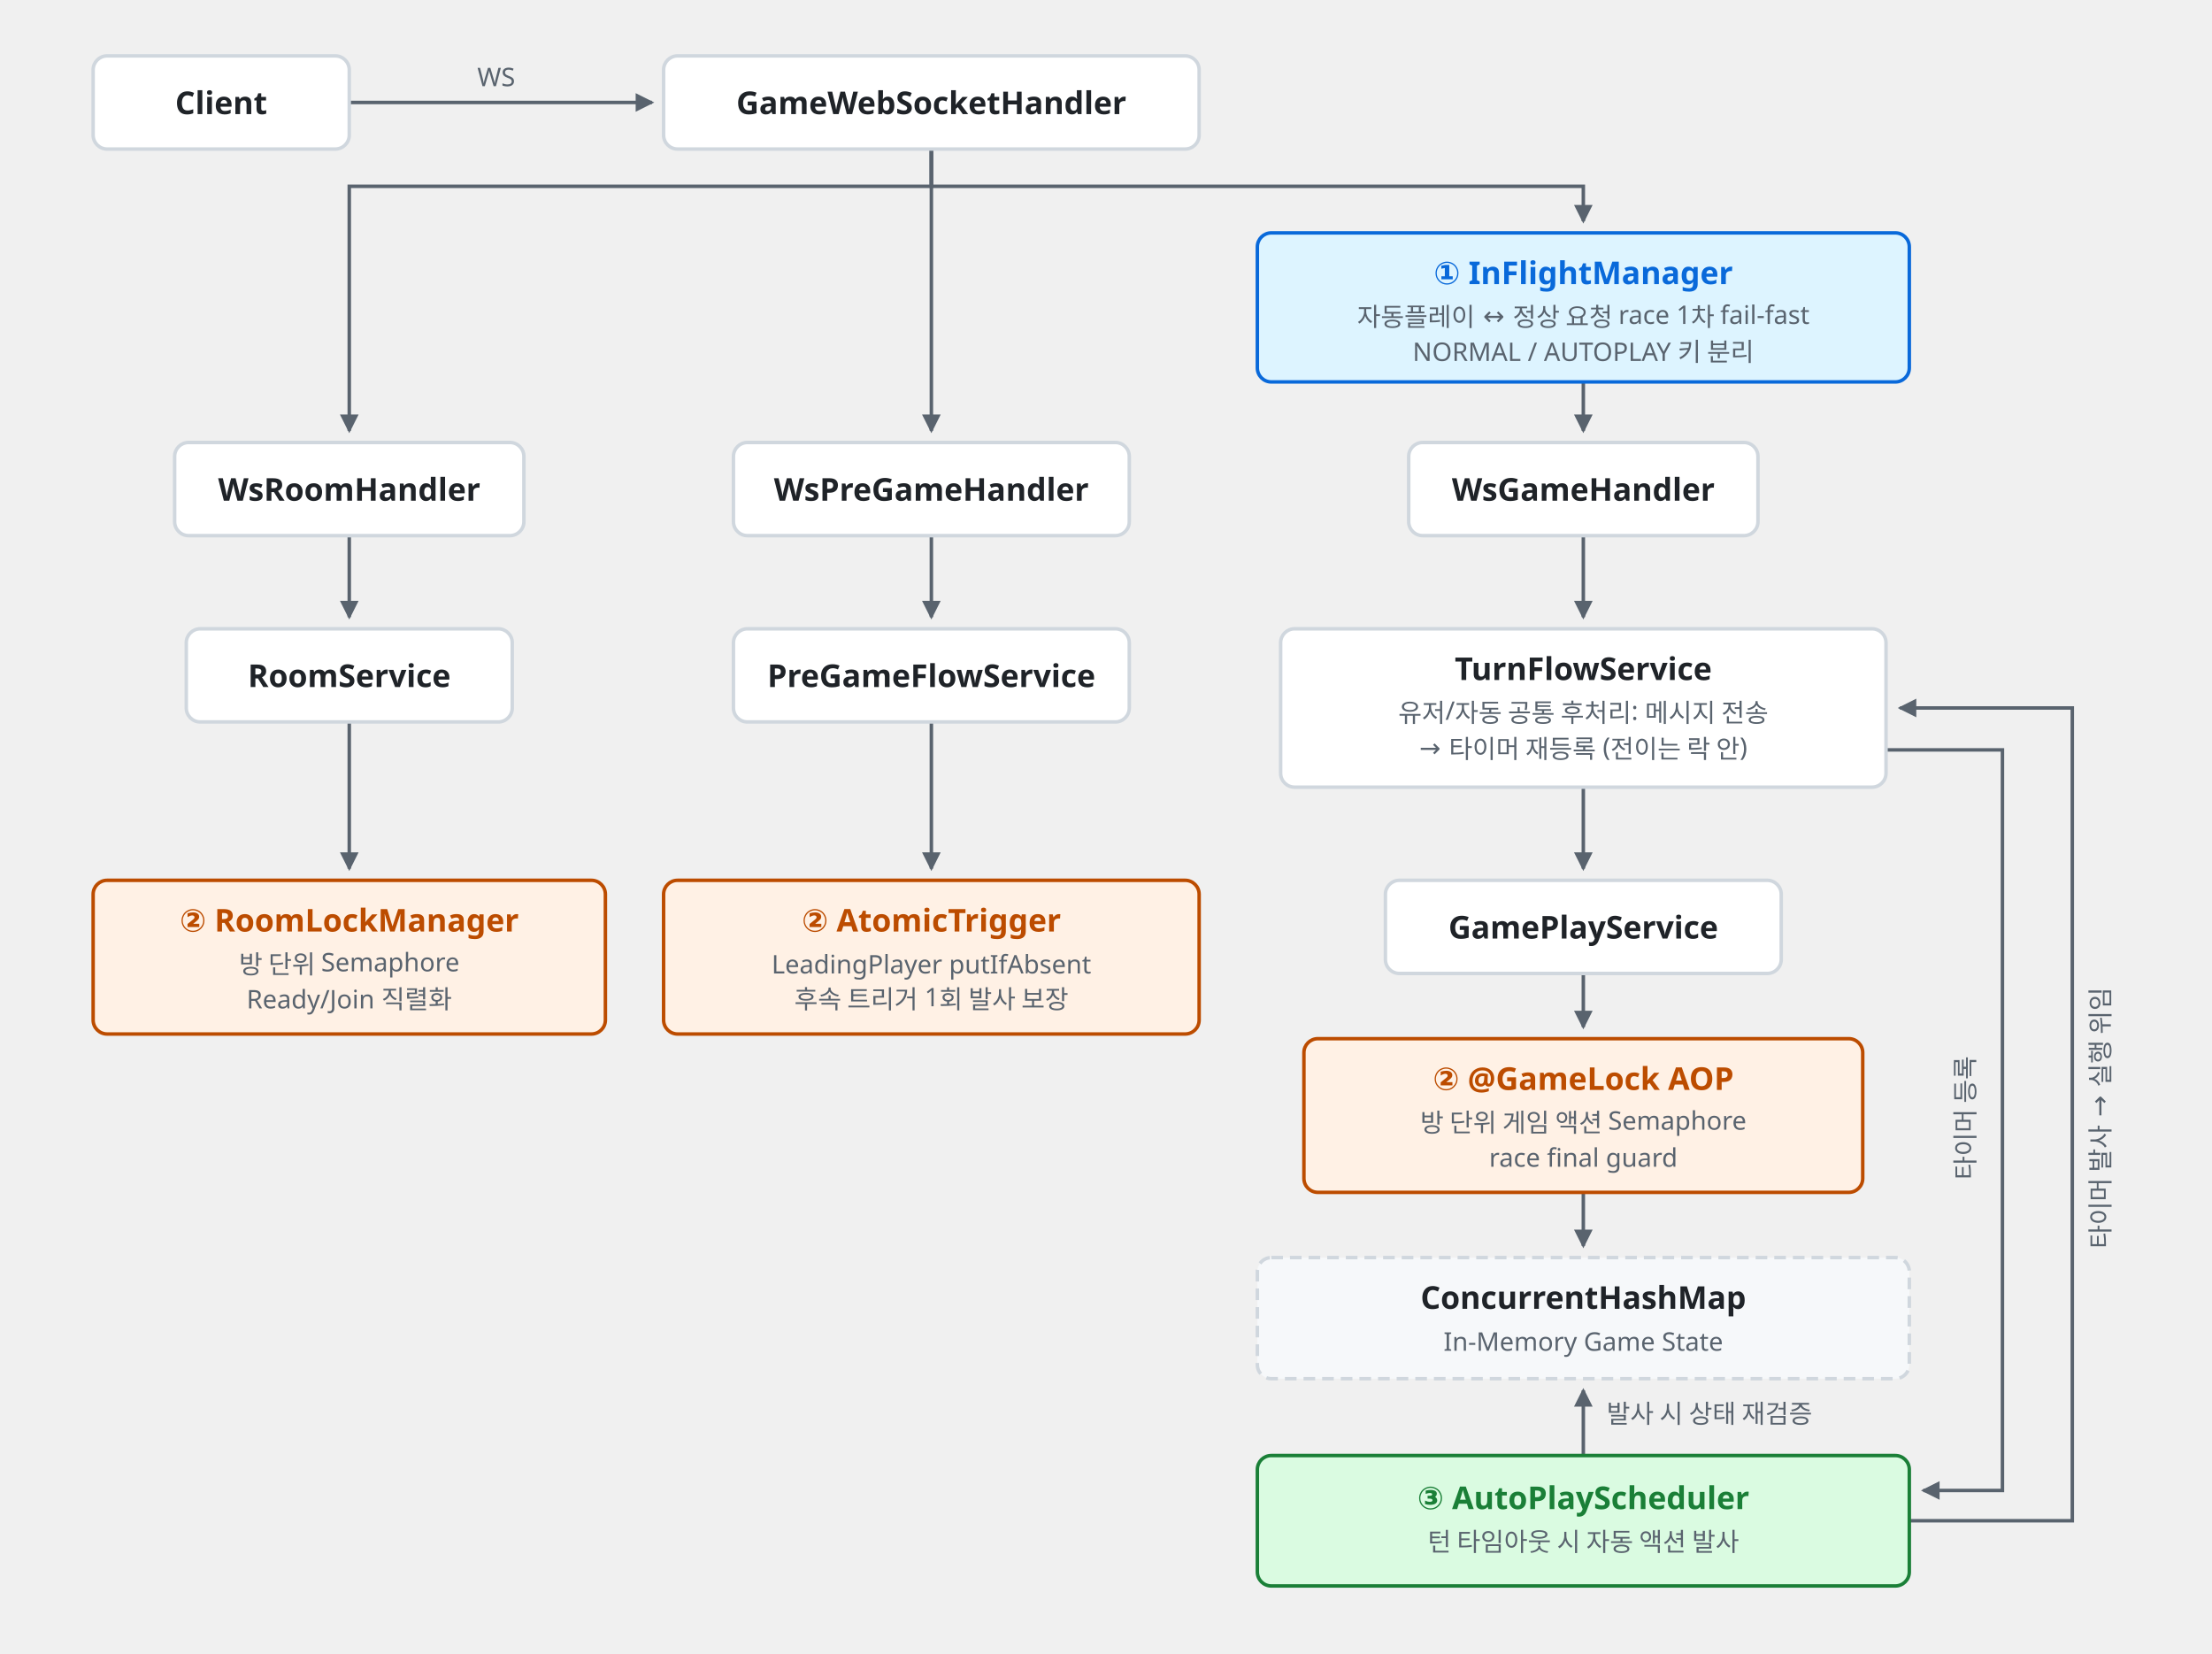
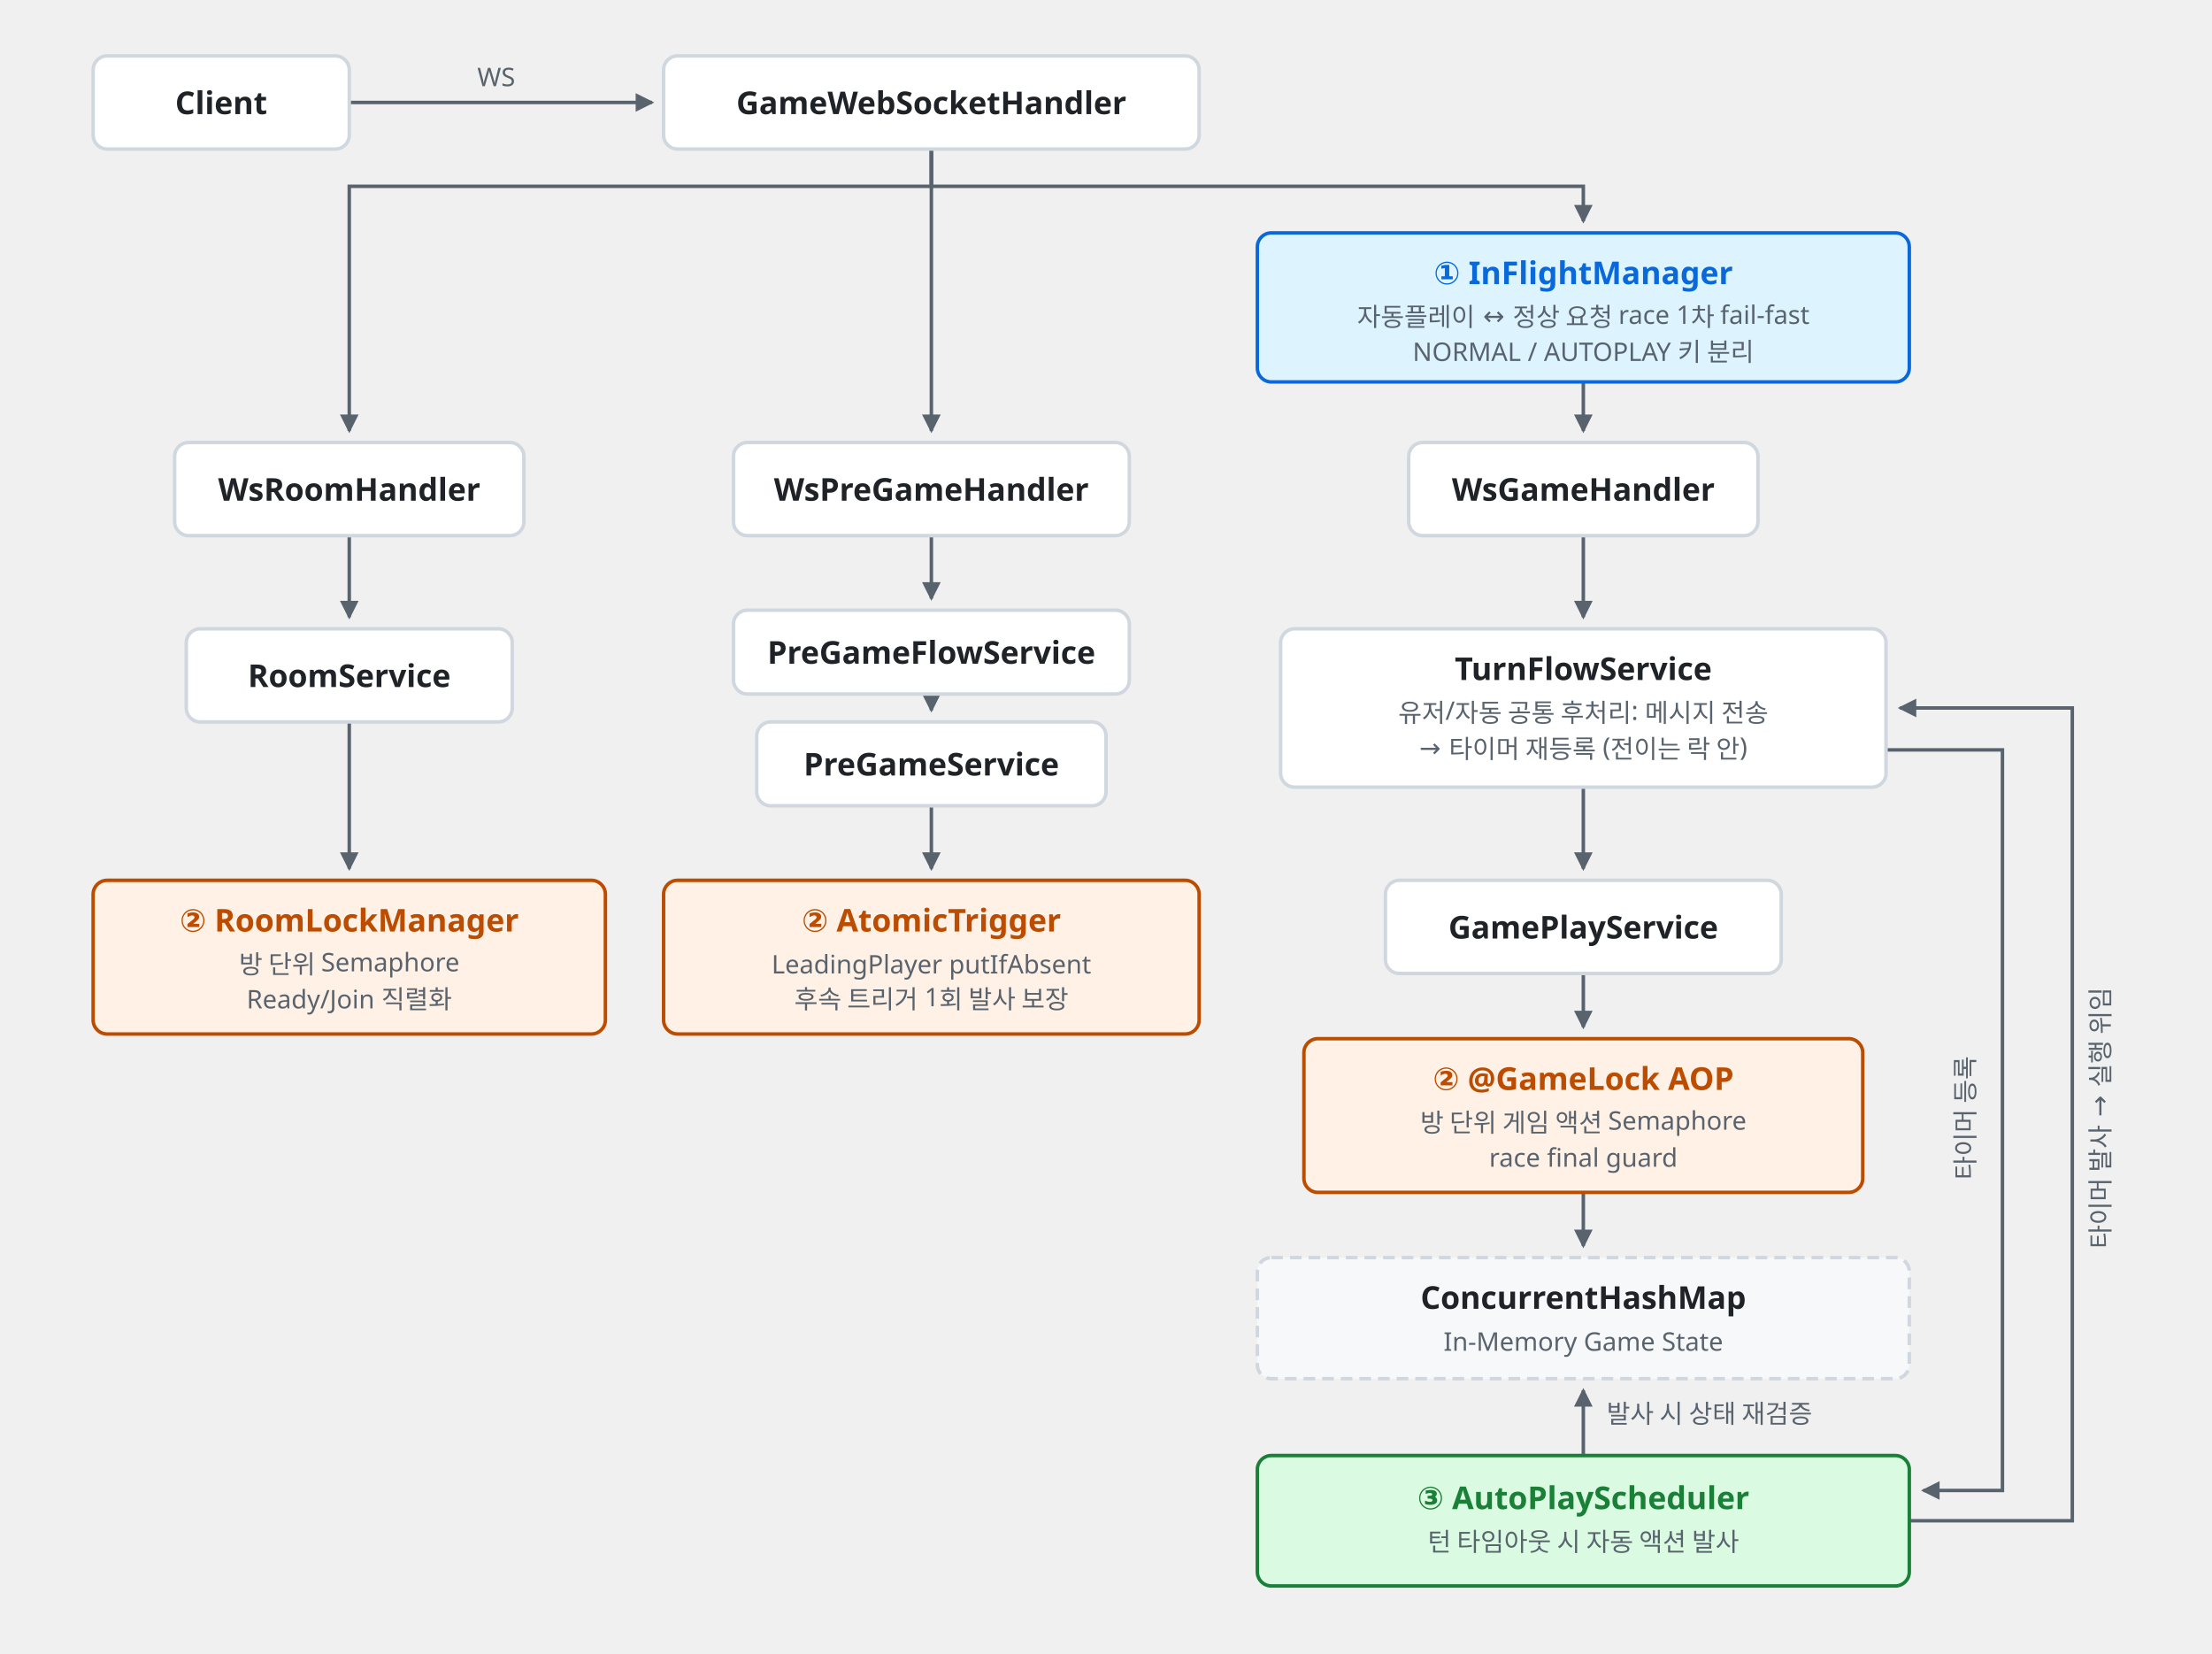
<svg xmlns="http://www.w3.org/2000/svg" viewBox="0 0 950 710" font-family="Pretendard, 'Noto Sans KR', 'Malgun Gothic', 'Apple SD Gothic Neo', 'Segoe UI', sans-serif">
  <defs>
    <marker id="arw" markerWidth="9" markerHeight="8" refX="7" refY="4" orient="auto" markerUnits="userSpaceOnUse">
      <path d="M0,0 L8,4 L0,8 Z" fill="#59636e" />
    </marker>
  </defs>
  <style>
    .box{fill:#ffffff;stroke:#d0d7de;stroke-width:1.5}
    .a1{fill:#ddf4ff;stroke:#0969da;stroke-width:1.5}
    .a2{fill:#fff1e5;stroke:#bc4c00;stroke-width:1.5}
    .a3{fill:#dafbe1;stroke:#1a7f37;stroke-width:1.5}
    .store{fill:#f6f8fa;stroke:#d0d7de;stroke-width:1.5;stroke-dasharray:5 3}
    .t{fill:#1f2328;font-size:13.5px;font-weight:600;text-anchor:middle}
    .c1{fill:#0969da}
    .c2{fill:#bc4c00}
    .c3{fill:#1a7f37}
    .s{fill:#59636e;font-size:11px;text-anchor:middle}
    .lbl{fill:#59636e;font-size:11px}
    .edge{stroke:#59636e;stroke-width:1.5;fill:none;marker-end:url(#arw)}
  </style>
  <path class="edge" d="M150,44 H280" />
  <text class="lbl" x="205" y="37">WS</text>
  <path class="edge" d="M400,64 V80 H150 V185" />
  <path class="edge" d="M400,64 V185" />
  <path class="edge" d="M400,64 V80 H680 V95" />
  <path class="edge" d="M680,164 V185" />
  <path class="edge" d="M150,230 V265" />
-   <path class="edge" d="M400,230 V265" />
+   <path class="edge" d="M400,230 V257" />
+   <path class="edge" d="M400,298 V305" />
  <path class="edge" d="M680,230 V265" />
  <path class="edge" d="M150,310 V373" />
-   <path class="edge" d="M400,310 V373" />
+   <path class="edge" d="M400,346 V373" />
  <path class="edge" d="M680,338 V373" />
  <path class="edge" d="M680,418 V441" />
  <path class="edge" d="M680,512 V535" />
  <path class="edge" d="M680,625 V597" />
  <text class="lbl" x="690" y="611">발사 시 상태 재검증</text>
  <path class="edge" d="M810,322 H860 V640 H826" />
  <text class="lbl" x="848" y="480" text-anchor="middle" transform="rotate(-90 848 480)">타이머 등록</text>
  <path class="edge" d="M820,653 H890 V304 H816" />
  <text class="lbl" x="906" y="480" text-anchor="middle" transform="rotate(-90 906 480)">타이머 발사 → 실행 위임</text>
  <rect class="box" x="40" y="24" width="110" height="40" rx="6" />
  <text class="t" x="95" y="49">Client</text>
  <rect class="box" x="285" y="24" width="230" height="40" rx="6" />
  <text class="t" x="400" y="49">GameWebSocketHandler</text>
  <rect class="a1" x="540" y="100" width="280" height="64" rx="6" />
  <text class="t c1" x="680" y="122">① InFlightManager</text>
  <text class="s" x="680" y="140">자동플레이 ↔ 정상 요청 race 1차 fail-fast</text>
  <text class="s" x="680" y="155">NORMAL / AUTOPLAY 키 분리</text>
  <rect class="box" x="75" y="190" width="150" height="40" rx="6" />
  <text class="t" x="150" y="215">WsRoomHandler</text>
  <rect class="box" x="315" y="190" width="170" height="40" rx="6" />
  <text class="t" x="400" y="215">WsPreGameHandler</text>
  <rect class="box" x="605" y="190" width="150" height="40" rx="6" />
  <text class="t" x="680" y="215">WsGameHandler</text>
  <rect class="box" x="80" y="270" width="140" height="40" rx="6" />
  <text class="t" x="150" y="295">RoomService</text>
-   <rect class="box" x="315" y="270" width="170" height="40" rx="6" />
-   <text class="t" x="400" y="295">PreGameFlowService</text>
+   <rect class="box" x="315" y="262" width="170" height="36" rx="6" />
+   <text class="t" x="400" y="285">PreGameFlowService</text>
+   <rect class="box" x="325" y="310" width="150" height="36" rx="6" />
+   <text class="t" x="400" y="333">PreGameService</text>
  <rect class="box" x="550" y="270" width="260" height="68" rx="6" />
  <text class="t" x="680" y="292">TurnFlowService</text>
  <text class="s" x="680" y="310">유저/자동 공통 후처리: 메시지 전송</text>
  <text class="s" x="680" y="325">→ 타이머 재등록 (전이는 락 안)</text>
  <rect class="a2" x="40" y="378" width="220" height="66" rx="6" />
  <text class="t c2" x="150" y="400">② RoomLockManager</text>
  <text class="s" x="150" y="418">방 단위 Semaphore</text>
  <text class="s" x="150" y="433">Ready/Join 직렬화</text>
  <rect class="a2" x="285" y="378" width="230" height="66" rx="6" />
  <text class="t c2" x="400" y="400">② AtomicTrigger</text>
  <text class="s" x="400" y="418">LeadingPlayer putIfAbsent</text>
  <text class="s" x="400" y="433">후속 트리거 1회 발사 보장</text>
  <rect class="box" x="595" y="378" width="170" height="40" rx="6" />
  <text class="t" x="680" y="403">GamePlayService</text>
  <rect class="a2" x="560" y="446" width="240" height="66" rx="6" />
  <text class="t c2" x="680" y="468">② @GameLock AOP</text>
  <text class="s" x="680" y="486">방 단위 게임 액션 Semaphore</text>
  <text class="s" x="680" y="501">race final guard</text>
  <rect class="store" x="540" y="540" width="280" height="52" rx="6" />
  <text class="t" x="680" y="562">ConcurrentHashMap</text>
  <text class="s" x="680" y="580">In-Memory Game State</text>
  <rect class="a3" x="540" y="625" width="280" height="56" rx="6" />
  <text class="t c3" x="680" y="648">③ AutoPlayScheduler</text>
  <text class="s" x="680" y="666">턴 타임아웃 시 자동 액션 발사</text>
</svg>
